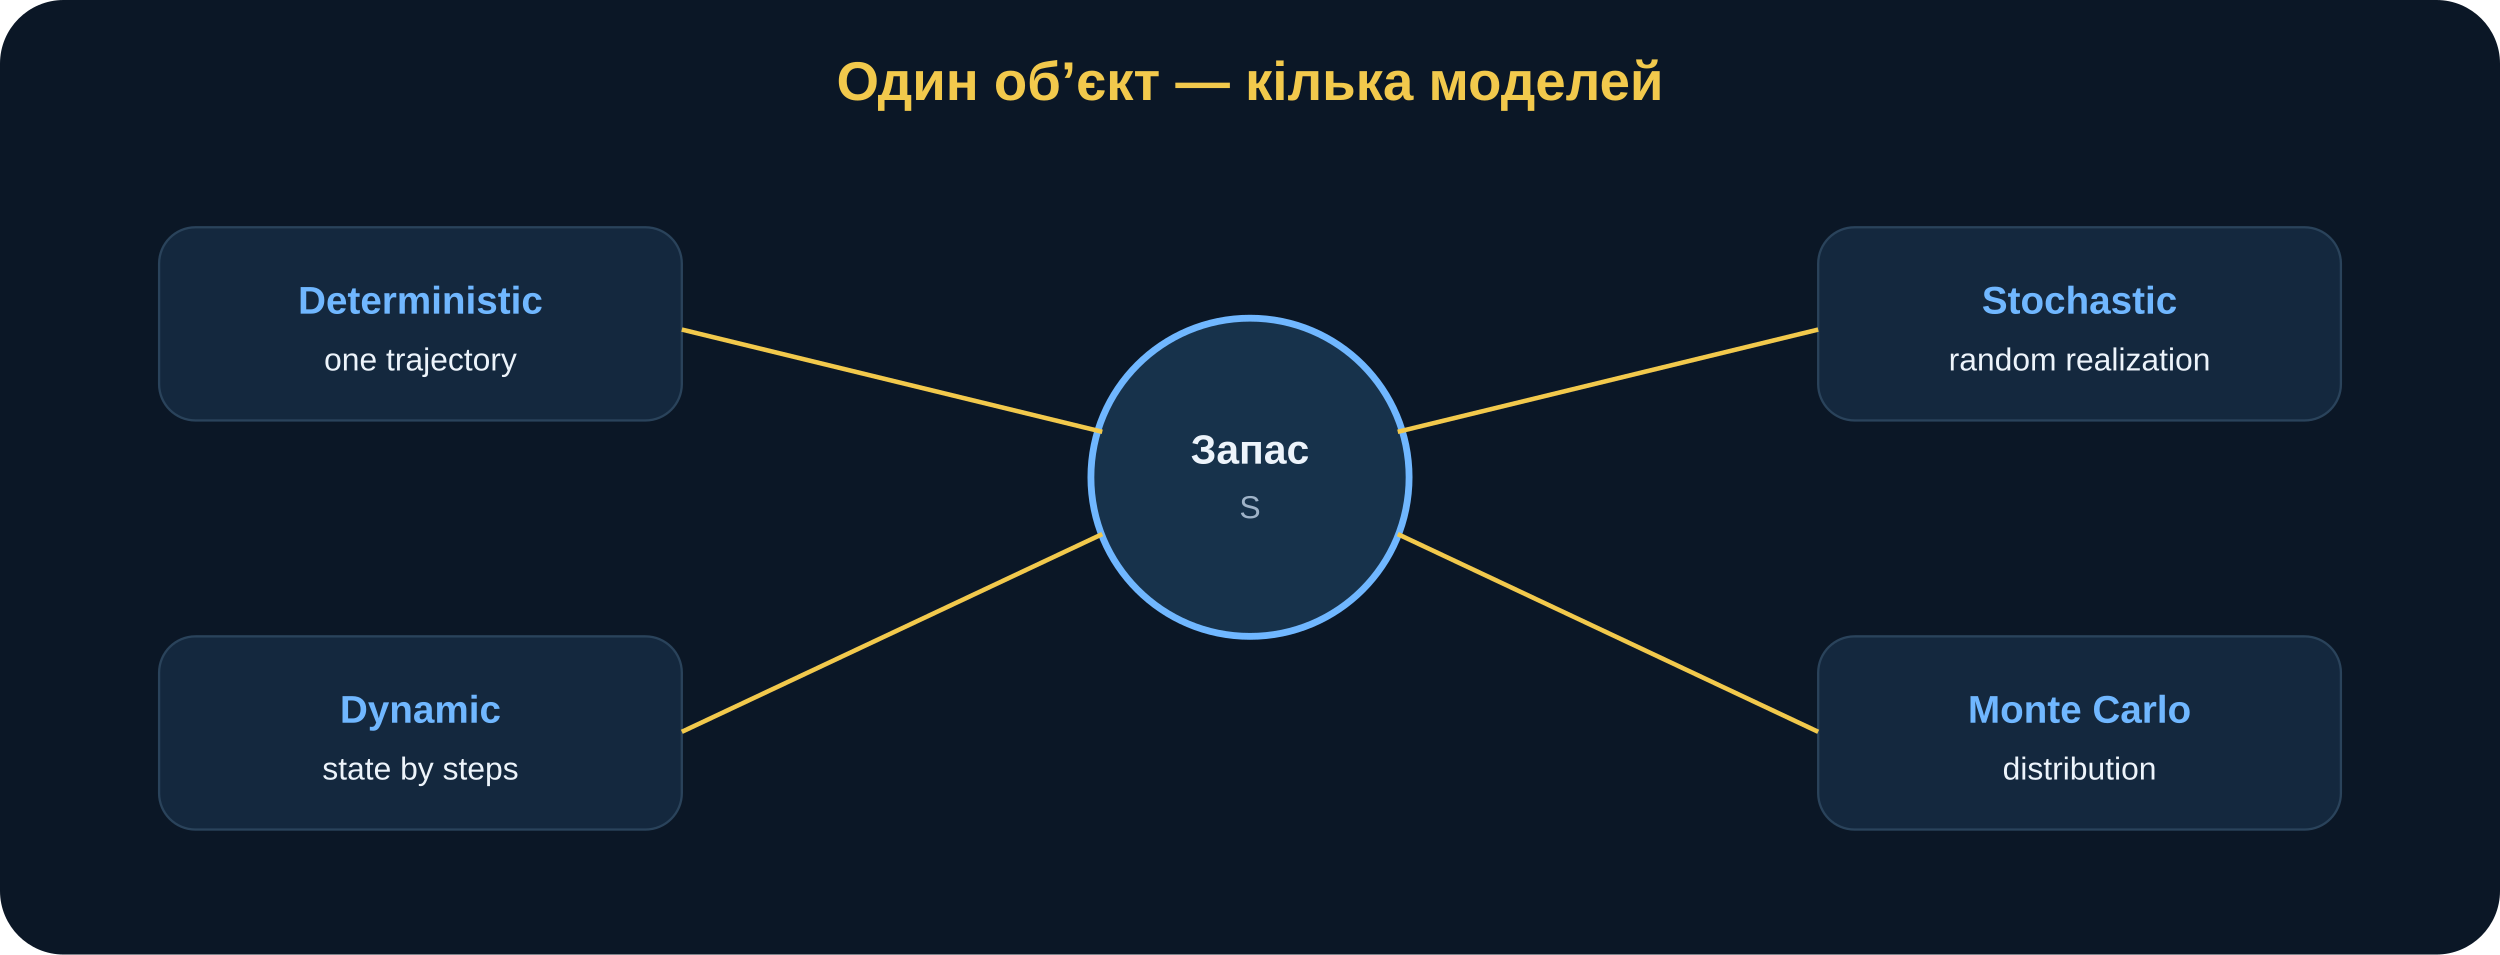
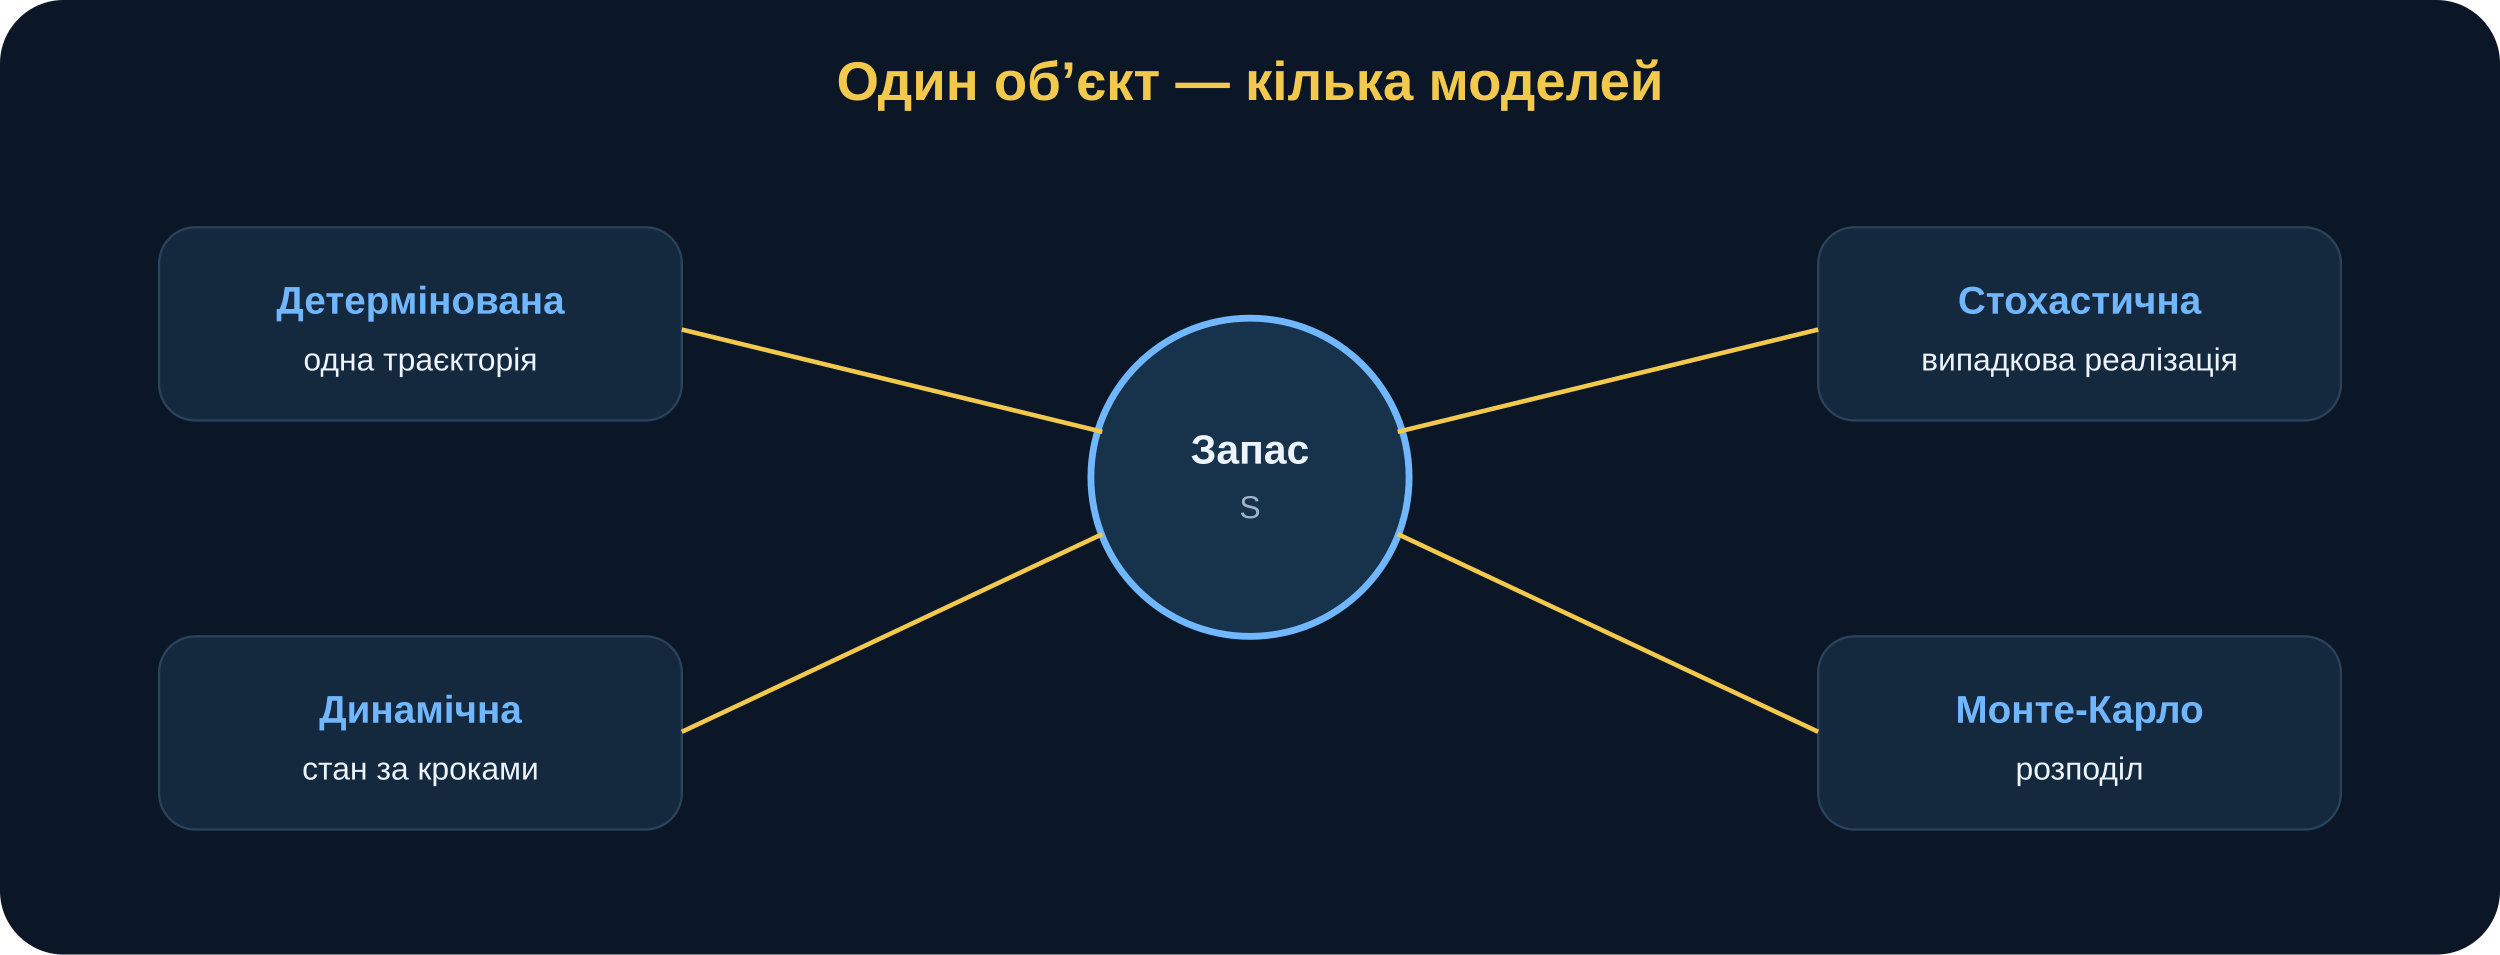
<svg xmlns="http://www.w3.org/2000/svg" viewBox="0 0 1100 420">
  <rect width="1100" height="420" rx="28" fill="#0b1726" />
  <g font-family="Arial,sans-serif">
    <text x="550" y="44" text-anchor="middle" fill="#f2c94c" font-size="24" font-weight="700">Один об’єкт — кілька моделей</text>
    <circle cx="550" cy="210" r="70" fill="#17324b" stroke="#70b7ff" stroke-width="3" />
    <text x="550" y="204" text-anchor="middle" fill="#edf4fb" font-size="18" font-weight="700">Запас</text>
    <text x="550" y="228" text-anchor="middle" fill="#9fb3c8" font-size="14">S</text>
    <g fill="#14283e" stroke="#2a435b">
      <rect x="70" y="100" width="230" height="85" rx="16" />
      <rect x="800" y="100" width="230" height="85" rx="16" />
      <rect x="70" y="280" width="230" height="85" rx="16" />
      <rect x="800" y="280" width="230" height="85" rx="16" />
    </g>
    <g text-anchor="middle">
-       <text x="185" y="138" fill="#70b7ff" font-size="17" font-weight="700">Deterministic</text>
-       <text x="185" y="163" fill="#edf4fb" font-size="14">one trajectory</text>
-       <text x="915" y="138" fill="#70b7ff" font-size="17" font-weight="700">Stochastic</text>
-       <text x="915" y="163" fill="#edf4fb" font-size="14">random realization</text>
-       <text x="185" y="318" fill="#70b7ff" font-size="17" font-weight="700">Dynamic</text>
-       <text x="185" y="343" fill="#edf4fb" font-size="14">state by steps</text>
-       <text x="915" y="318" fill="#70b7ff" font-size="17" font-weight="700">Monte Carlo</text>
-       <text x="915" y="343" fill="#edf4fb" font-size="14">distribution</text>
+       <text x="185" y="138" fill="#70b7ff" font-size="17" font-weight="700">Детермінована</text>
+       <text x="185" y="163" fill="#edf4fb" font-size="14">одна траєкторія</text>
+       <text x="915" y="138" fill="#70b7ff" font-size="17" font-weight="700">Стохастична</text>
+       <text x="915" y="163" fill="#edf4fb" font-size="14">випадкова реалізація</text>
+       <text x="185" y="318" fill="#70b7ff" font-size="17" font-weight="700">Динамічна</text>
+       <text x="185" y="343" fill="#edf4fb" font-size="14">стан за кроками</text>
+       <text x="915" y="318" fill="#70b7ff" font-size="17" font-weight="700">Монте-Карло</text>
+       <text x="915" y="343" fill="#edf4fb" font-size="14">розподіл</text>
    </g>
    <g stroke="#f2c94c" stroke-width="2">
      <line x1="300" y1="145" x2="485" y2="190" />
      <line x1="800" y1="145" x2="615" y2="190" />
      <line x1="300" y1="322" x2="485" y2="235" />
      <line x1="800" y1="322" x2="615" y2="235" />
    </g>
  </g>
</svg>
